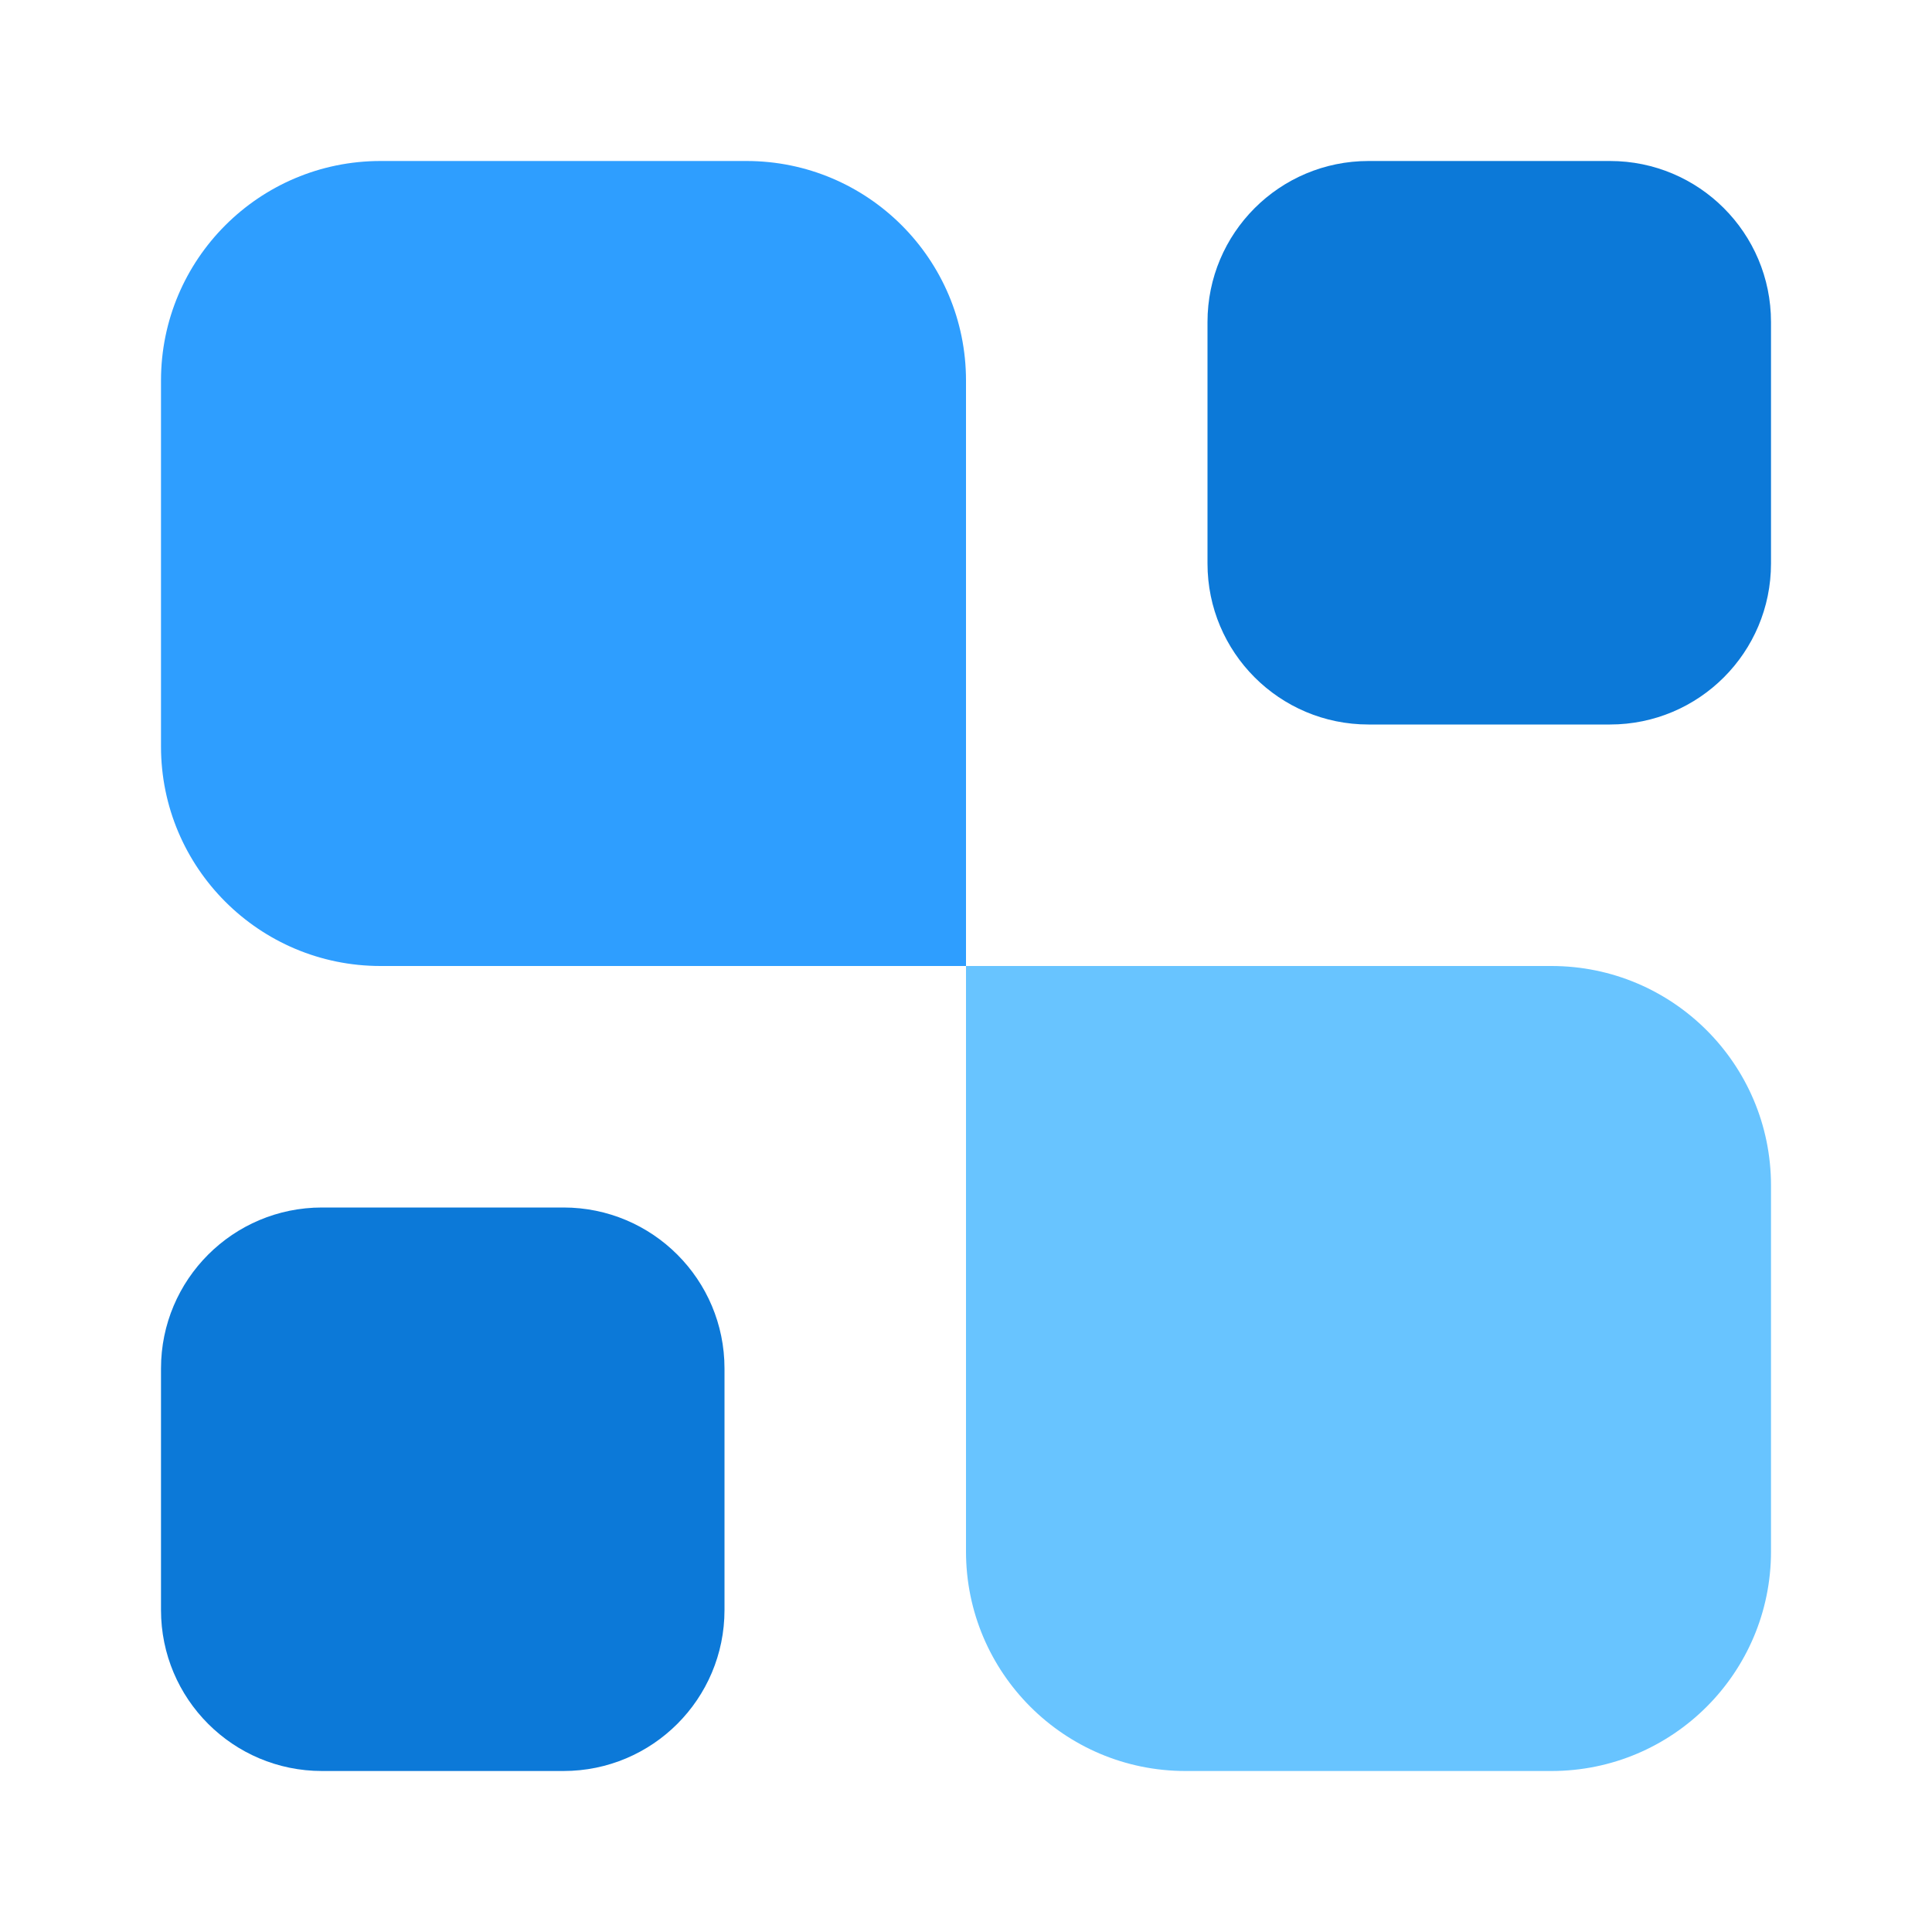
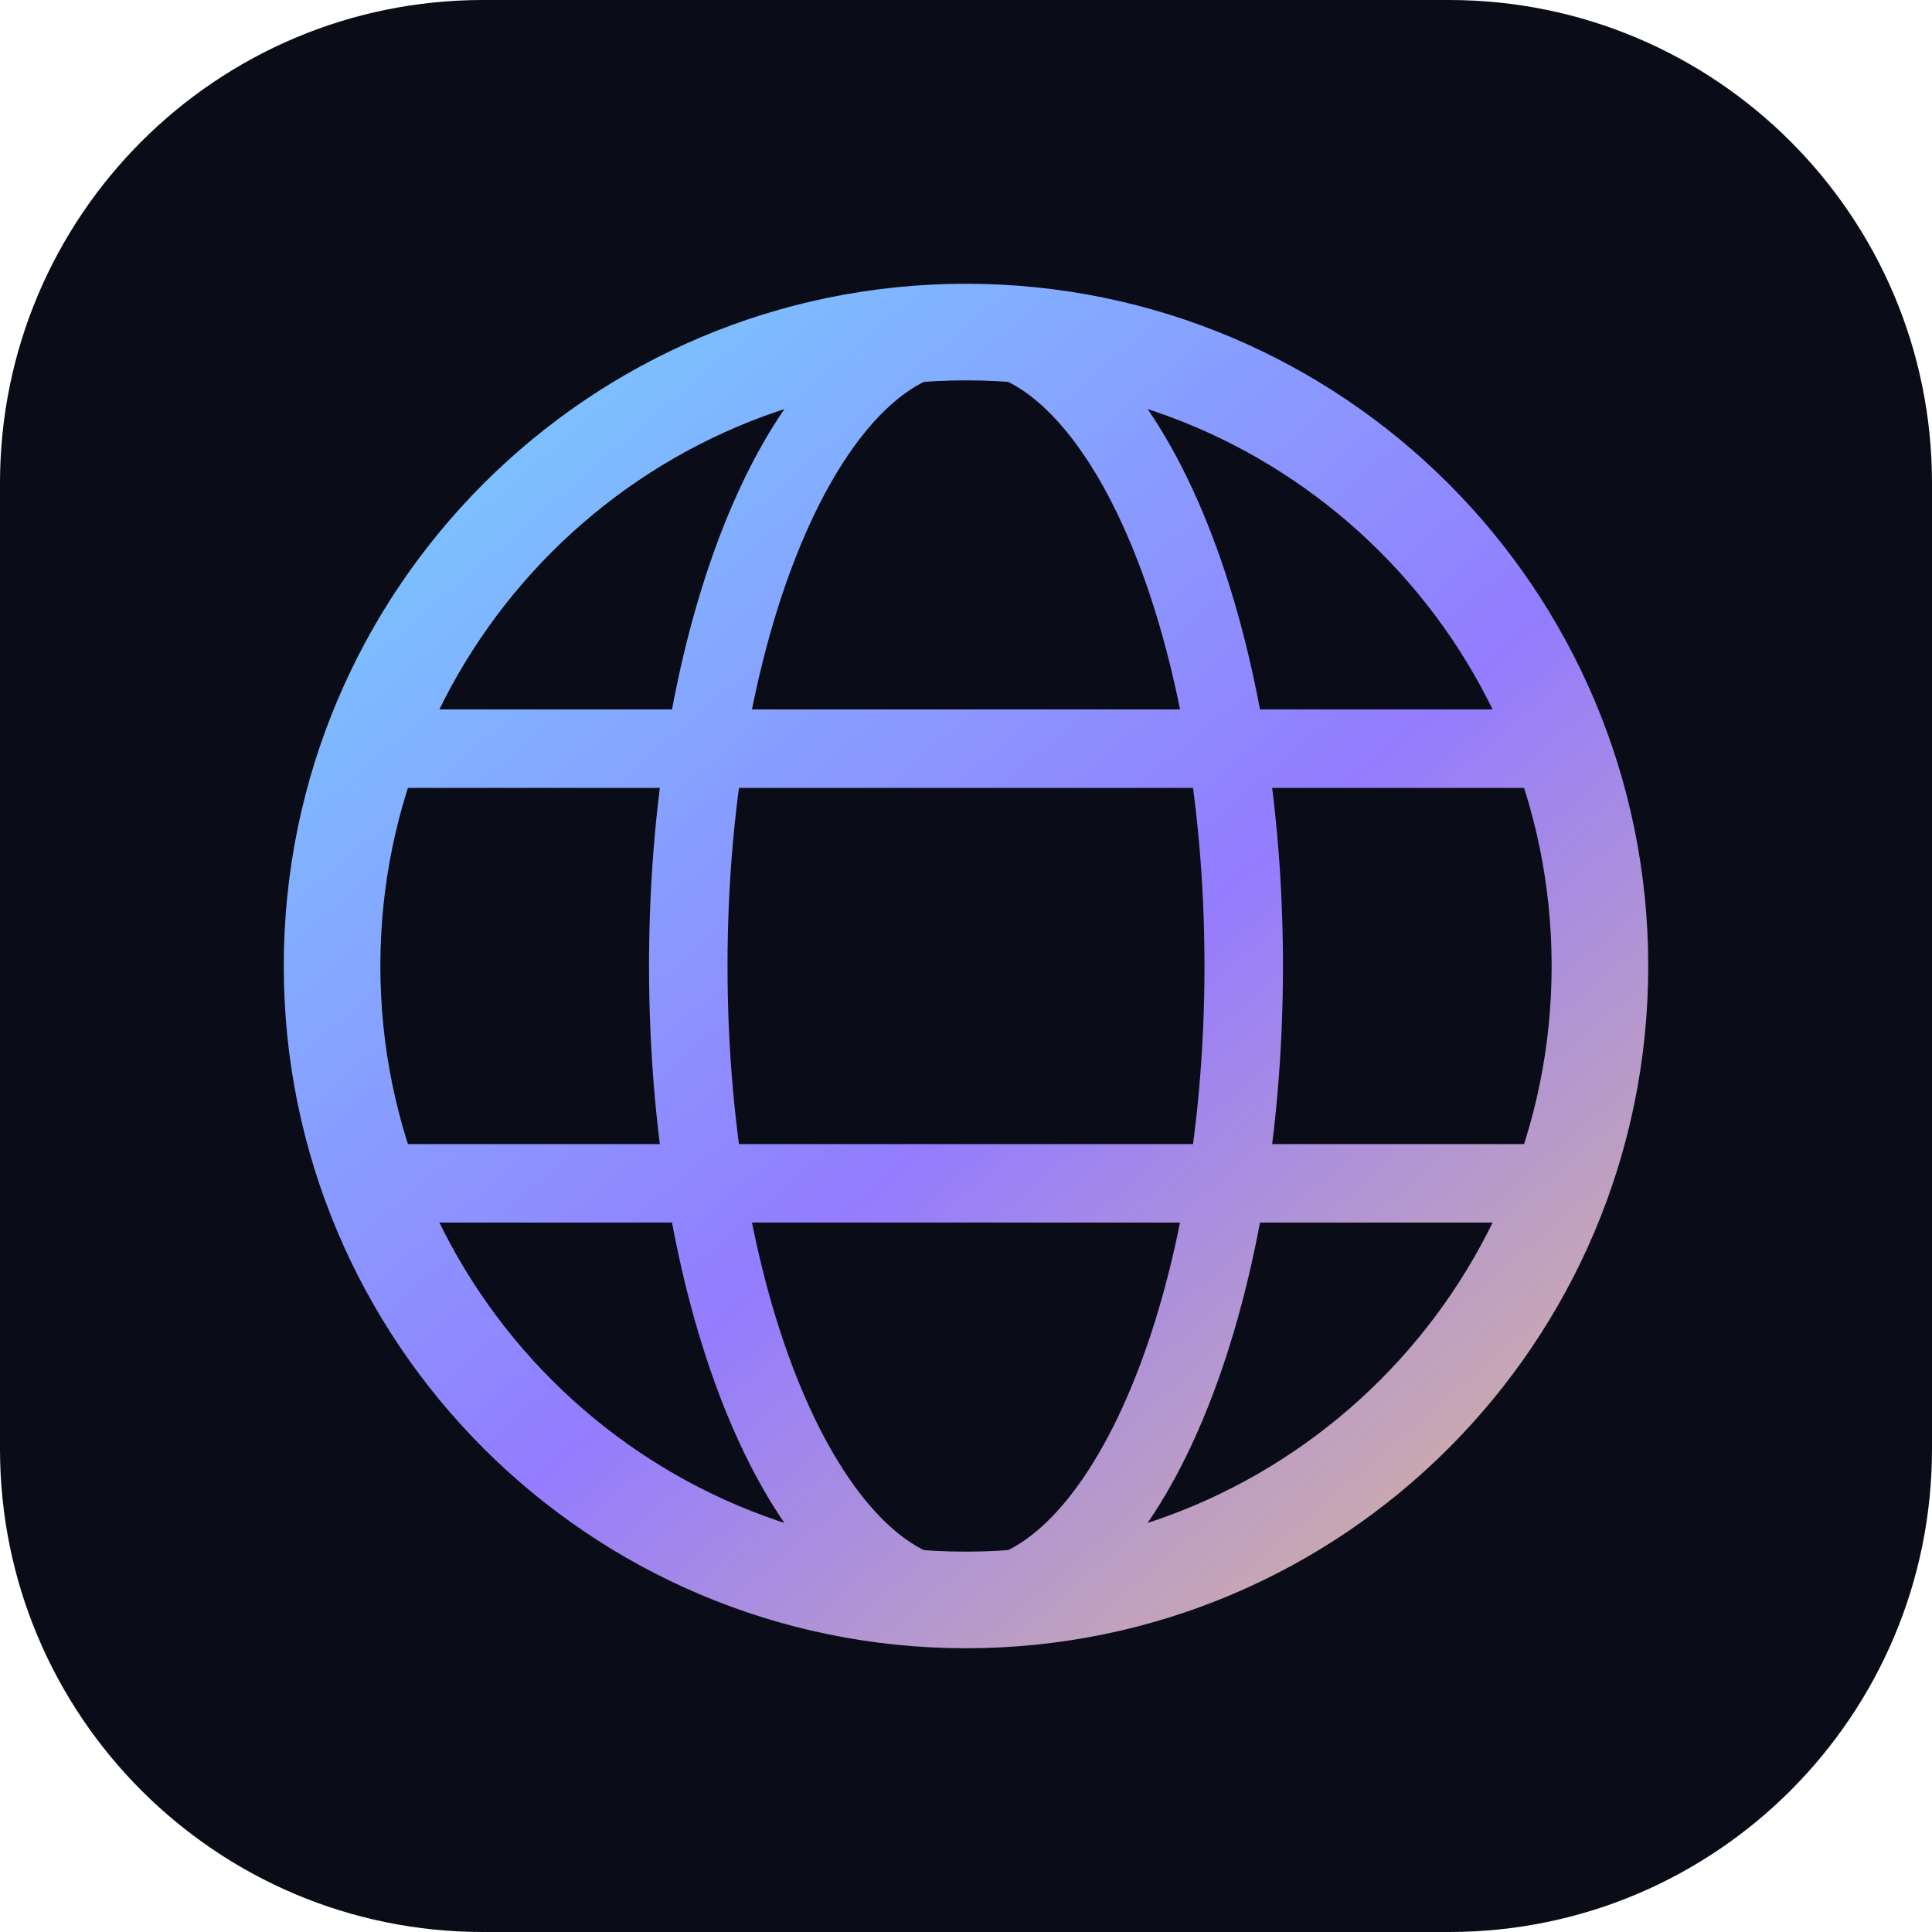
- <svg xmlns="http://www.w3.org/2000/svg" width="24" height="24" viewBox="0 0 24 24" fill="none">
-   <path d="M22 19.273C22 20.779 20.779 22 19.273 22H14.727C13.221 22 12 20.779 12 19.273V12H19.273C20.779 12 22 13.221 22 14.727V19.273Z" fill="#68C4FF" />
-   <path d="M20 2C21.105 2 22 2.895 22 4V7C22 8.105 21.105 9 20 9H17C15.895 9 15 8.105 15 7V4C15 2.895 15.895 2 17 2H20Z" fill="#0C79D8" />
-   <path d="M7 15C8.105 15 9 15.895 9 17V20C9 21.105 8.105 22 7 22H4C2.895 22 2 21.105 2 20V17C2 15.895 2.895 15 4 15H7Z" fill="#0C79D8" />
-   <path d="M12 12H4.727C3.221 12 2 10.779 2 9.273V4.727C2 3.221 3.221 2 4.727 2H9.273C10.779 2 12 3.221 12 4.727V12Z" fill="#2E9EFF" />
+ <svg xmlns="http://www.w3.org/2000/svg" width="32" height="32" viewBox="0 0 32 32" fill="none">
+   <defs>
+     <linearGradient id="ring" x1="4" y1="2" x2="28" y2="30" gradientUnits="userSpaceOnUse">
+       <stop stop-color="#6fe4ff" />
+       <stop offset="0.55" stop-color="#947cff" />
+       <stop offset="1" stop-color="#f0c878" />
+     </linearGradient>
+   </defs>
+   <rect width="32" height="32" rx="8" fill="#0a0d17" />
+   <circle cx="16" cy="16" r="10.5" stroke="url(#ring)" stroke-width="1.6" />
+   <ellipse cx="16" cy="16" rx="4.6" ry="10.5" stroke="url(#ring)" stroke-width="1.3" />
+   <path d="M6 12.4h20M6 19.6h20" stroke="url(#ring)" stroke-width="1.3" stroke-linecap="round" />
</svg>
